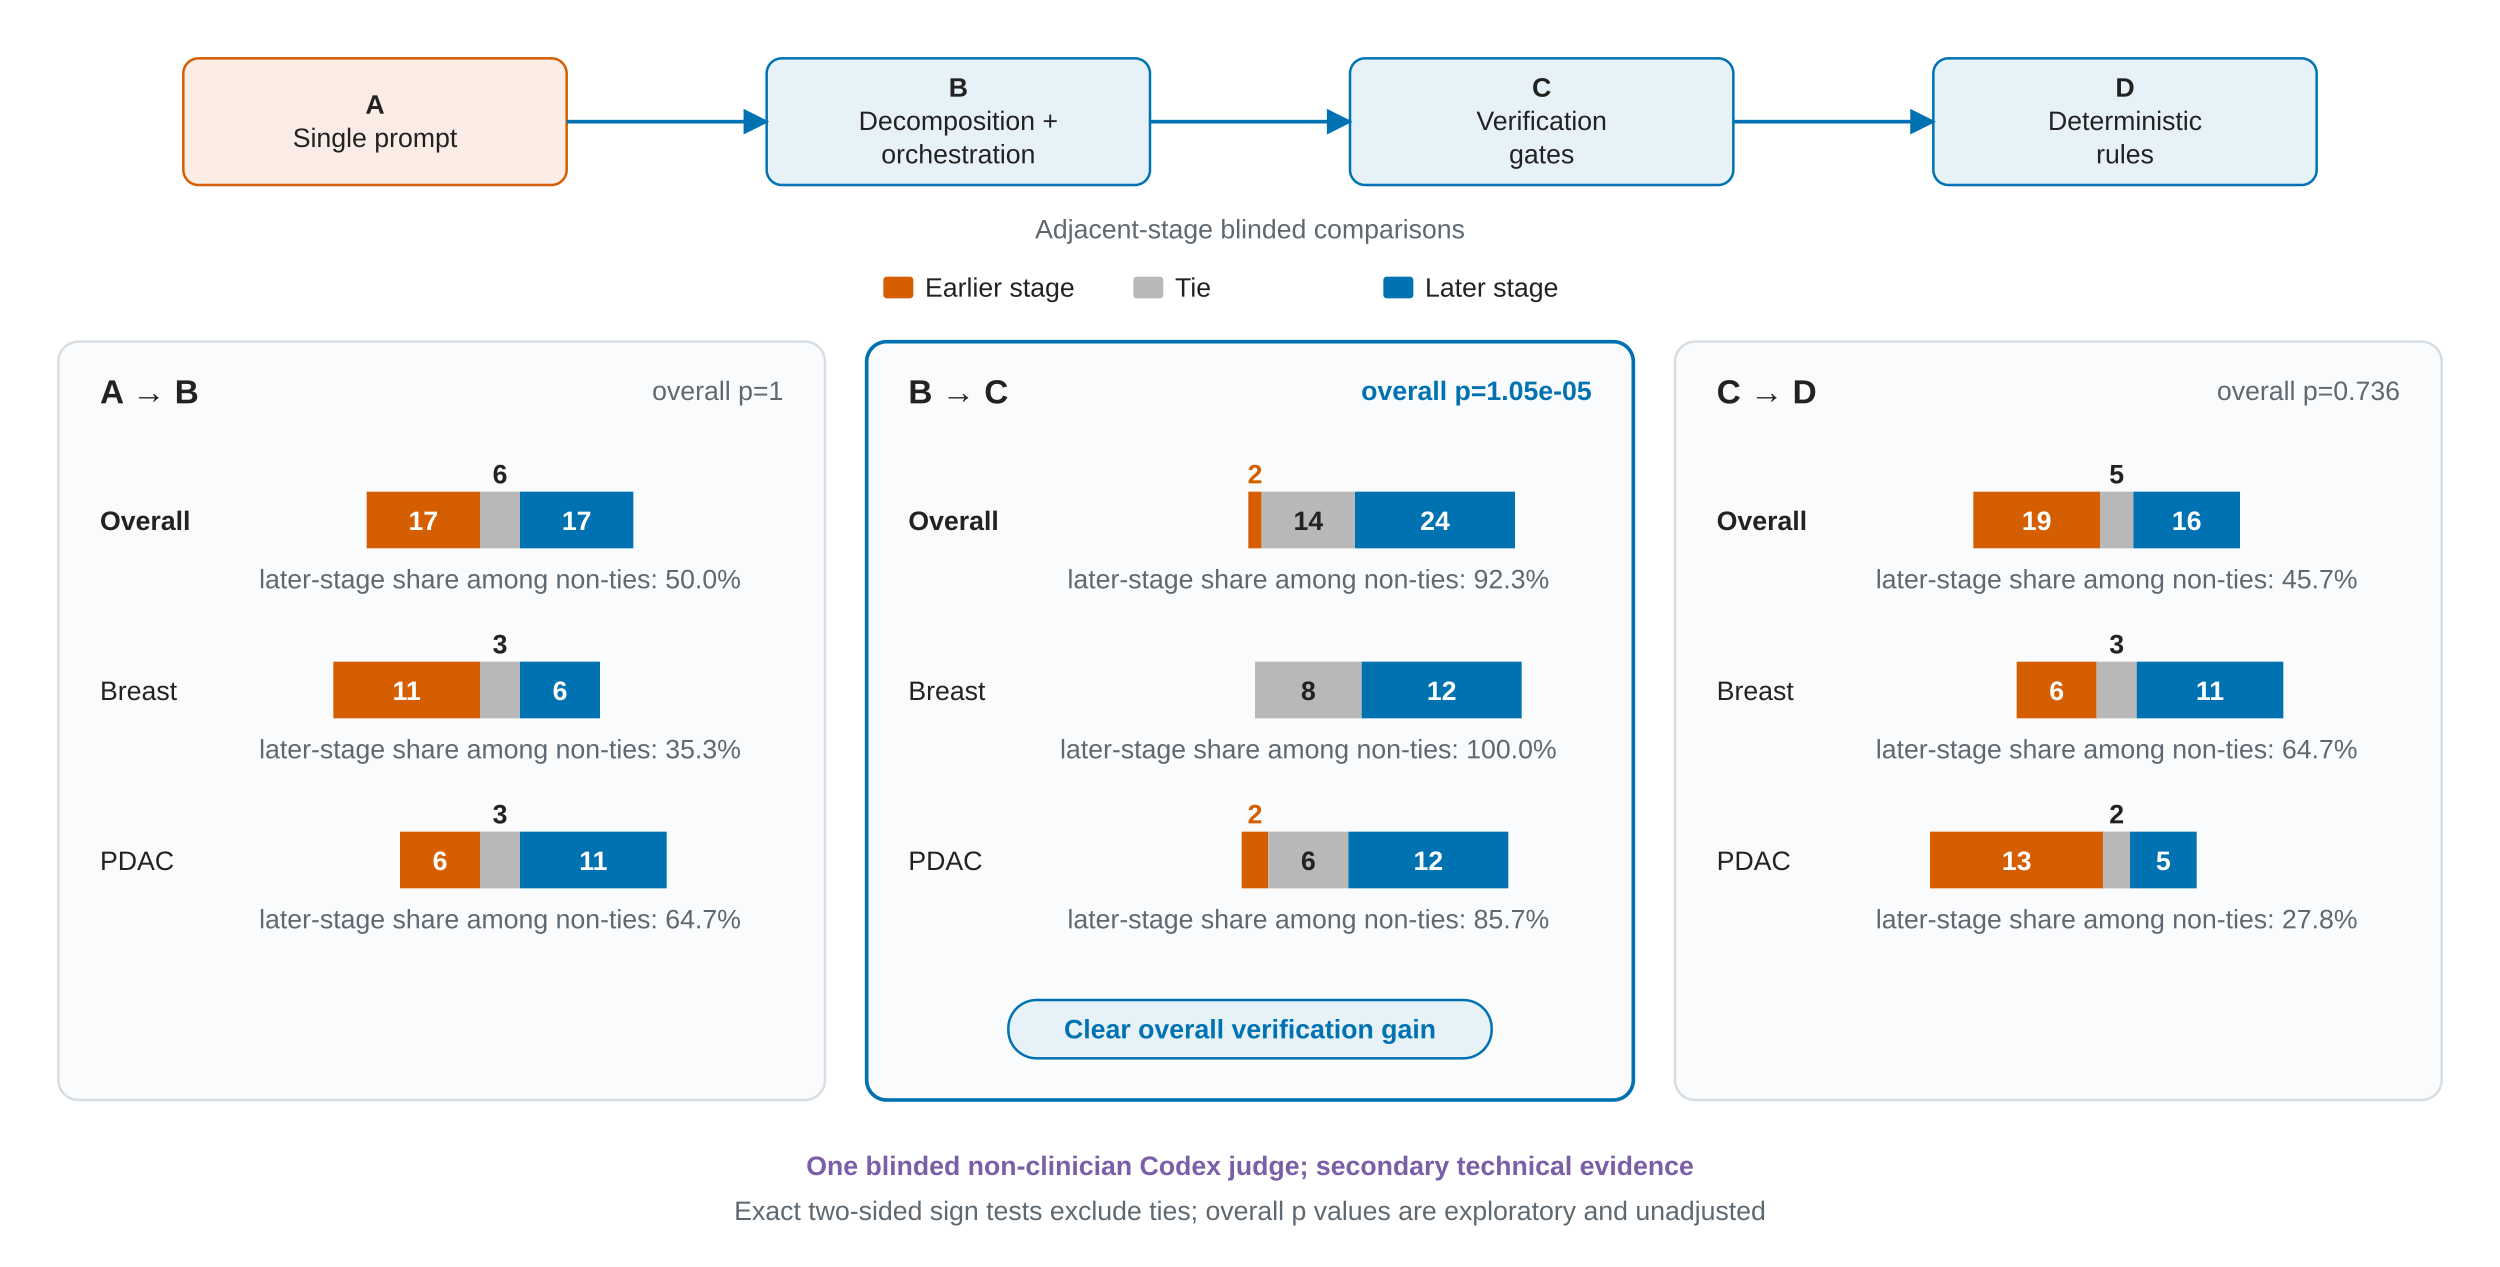
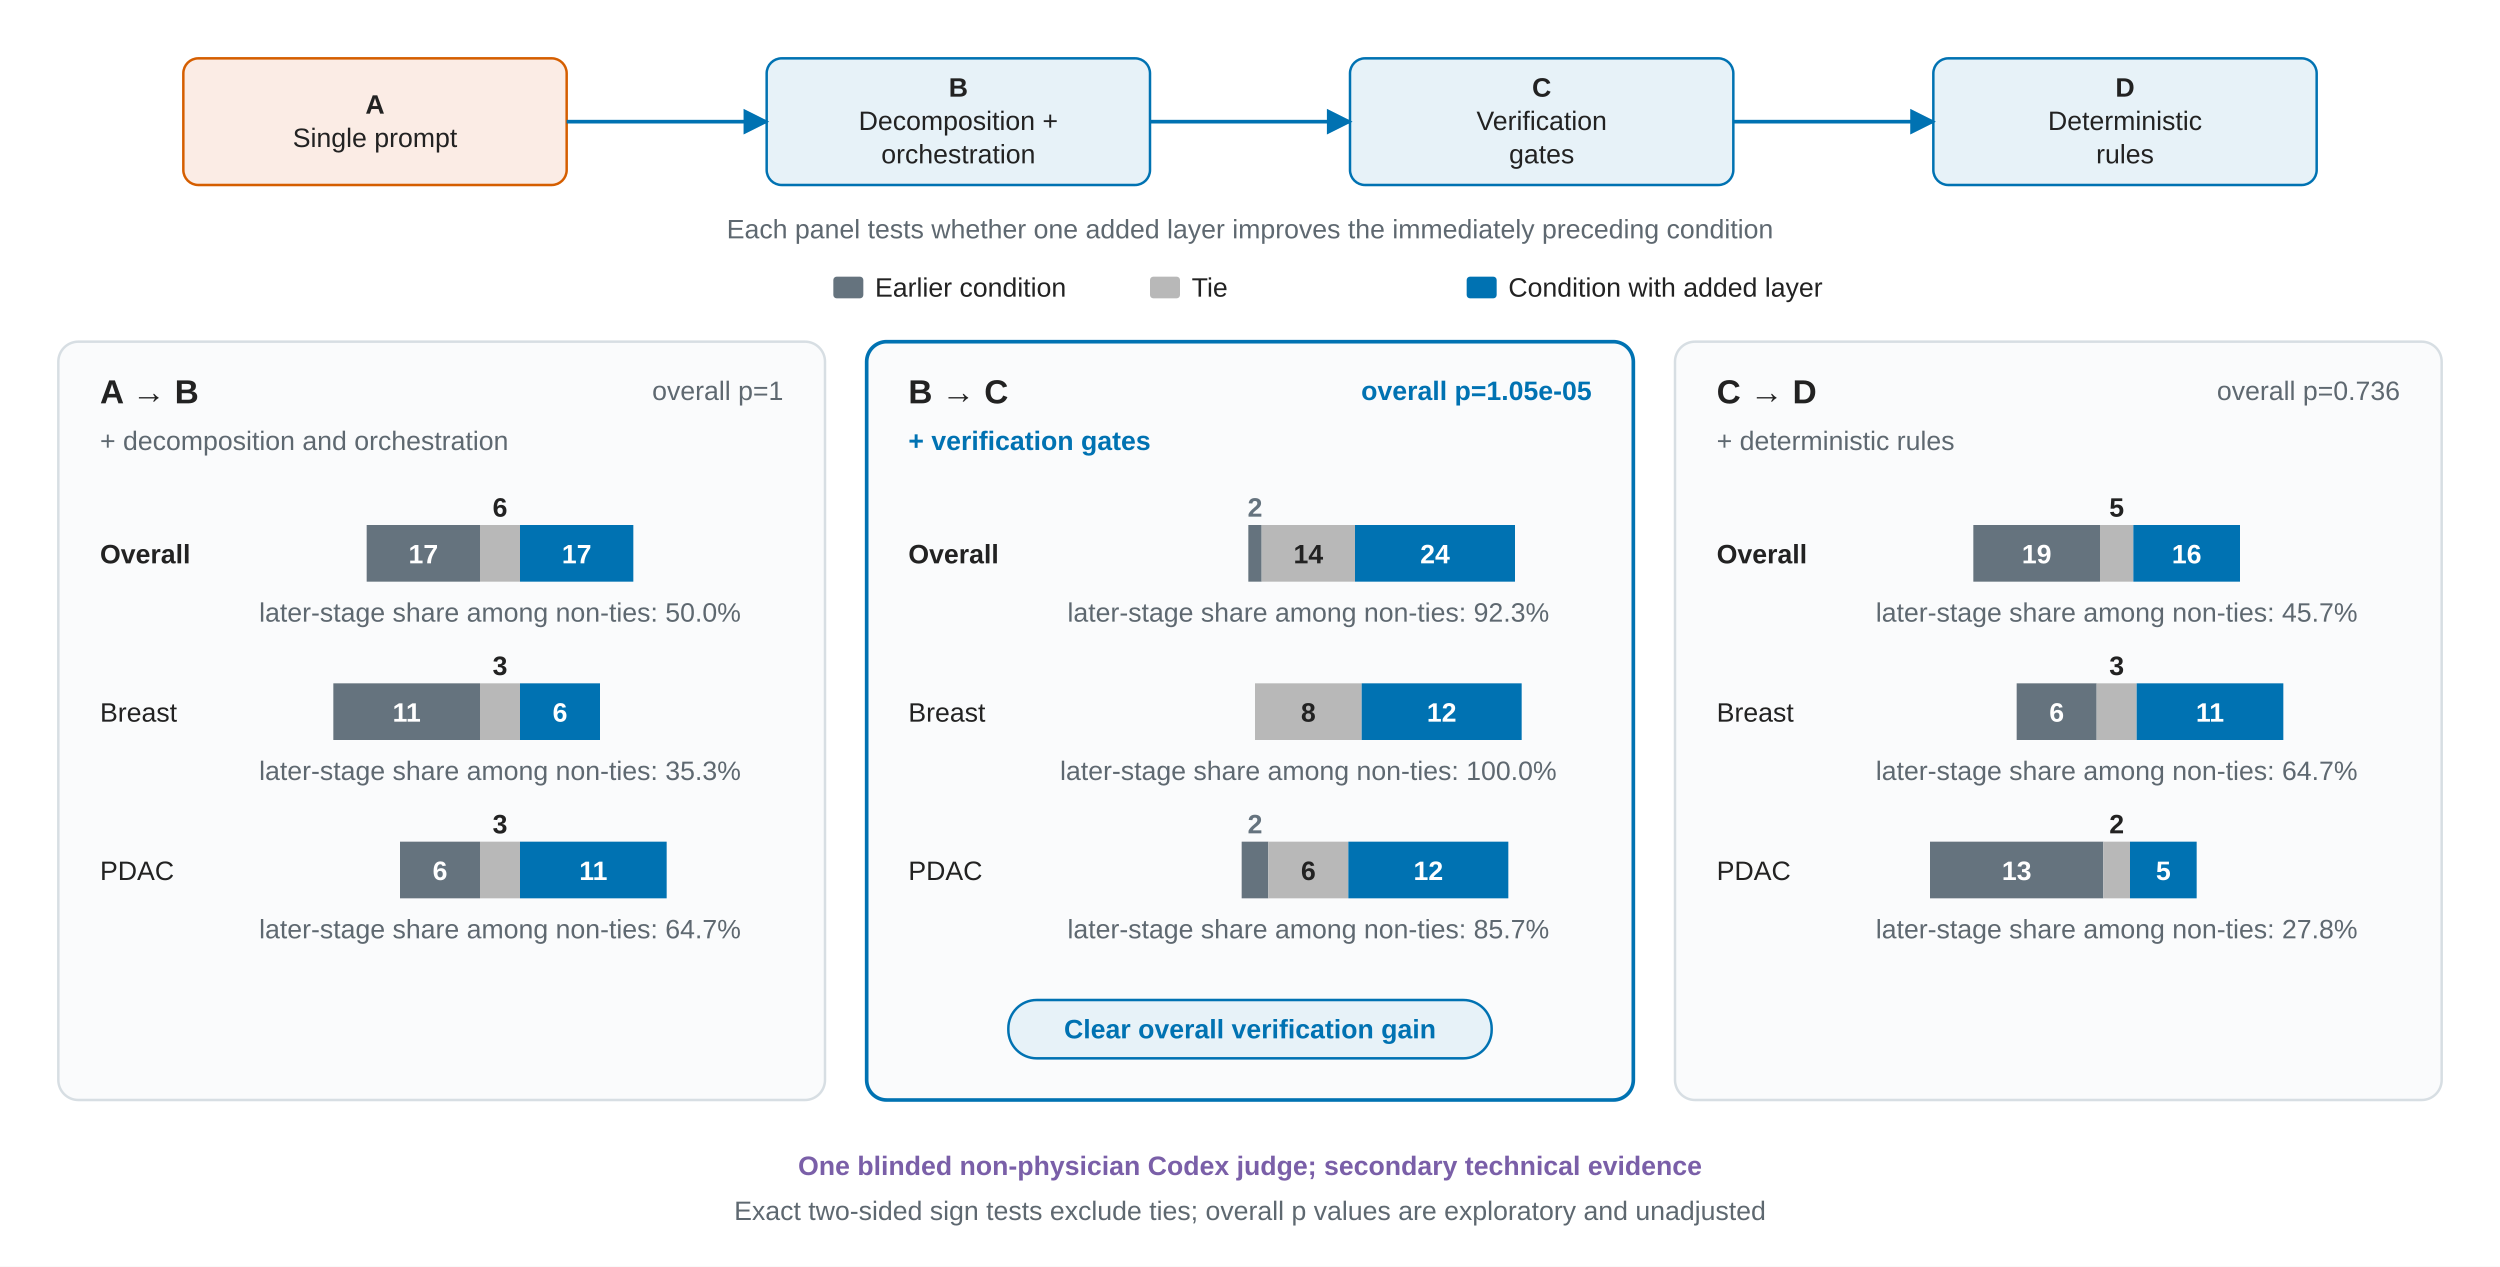
<svg xmlns="http://www.w3.org/2000/svg" width="1500" height="760" viewBox="0 0 1500 760">
-   <rect width="100%" height="100%" fill="white" />
+   <rect x="0" y="0" width="1500" height="760" fill="#FFFFFF" />
  <defs>
    <marker id="arrow" viewBox="0 0 10 10" refX="9" refY="5" markerWidth="7" markerHeight="7" orient="auto-start-reverse">
      <path d="M0 0 L10 5 L0 10 z" fill="#65737E" />
    </marker>
    <marker id="arrow-blue" viewBox="0 0 10 10" refX="9" refY="5" markerWidth="7" markerHeight="7" orient="auto-start-reverse">
      <path d="M0 0 L10 5 L0 10 z" fill="#0072B2" />
    </marker>
    <marker id="arrow-purple" viewBox="0 0 10 10" refX="9" refY="5" markerWidth="7" markerHeight="7" orient="auto-start-reverse">
      <path d="M0 0 L10 5 L0 10 z" fill="#7A5FA8" />
    </marker>
    <marker id="arrow-green" viewBox="0 0 10 10" refX="9" refY="5" markerWidth="7" markerHeight="7" orient="auto-start-reverse">
      <path d="M0 0 L10 5 L0 10 z" fill="#009E73" />
    </marker>
    <marker id="arrow-orange" viewBox="0 0 10 10" refX="9" refY="5" markerWidth="7" markerHeight="7" orient="auto-start-reverse">
      <path d="M0 0 L10 5 L0 10 z" fill="#D55E00" />
    </marker>
  </defs>
  <g font-family="Arial, Helvetica, sans-serif" fill="#222222">
    <rect x="110.0" y="35.0" width="230.0" height="76.0" rx="9" fill="#FBECE5" stroke="#D55E00" stroke-width="1.5" />
    <text x="225.0" y="68.2" text-anchor="middle" font-size="16" font-weight="700" fill="#222222">A</text>
    <text x="225.0" y="88.2" text-anchor="middle" font-size="16" font-weight="400" fill="#222222">Single prompt</text>
    <rect x="460.0" y="35.0" width="230.0" height="76.0" rx="9" fill="#E7F2F8" stroke="#0072B2" stroke-width="1.5" />
    <text x="575.0" y="58.0" text-anchor="middle" font-size="16" font-weight="700" fill="#222222">B</text>
    <text x="575.0" y="78.0" text-anchor="middle" font-size="16" font-weight="400" fill="#222222">Decomposition +</text>
    <text x="575.0" y="98.0" text-anchor="middle" font-size="16" font-weight="400" fill="#222222">orchestration</text>
    <line x1="340.0" y1="73.0" x2="460.0" y2="73.0" stroke="#0072B2" stroke-width="2.2" marker-end="url(#arrow-blue)" />
    <rect x="810.0" y="35.0" width="230.0" height="76.0" rx="9" fill="#E7F2F8" stroke="#0072B2" stroke-width="1.5" />
    <text x="925.0" y="58.0" text-anchor="middle" font-size="16" font-weight="700" fill="#222222">C</text>
    <text x="925.0" y="78.0" text-anchor="middle" font-size="16" font-weight="400" fill="#222222">Verification</text>
    <text x="925.0" y="98.0" text-anchor="middle" font-size="16" font-weight="400" fill="#222222">gates</text>
    <line x1="690.0" y1="73.0" x2="810.0" y2="73.0" stroke="#0072B2" stroke-width="2.2" marker-end="url(#arrow-blue)" />
    <rect x="1160.0" y="35.0" width="230.0" height="76.0" rx="9" fill="#E7F2F8" stroke="#0072B2" stroke-width="1.5" />
    <text x="1275.0" y="58.0" text-anchor="middle" font-size="16" font-weight="700" fill="#222222">D</text>
    <text x="1275.0" y="78.0" text-anchor="middle" font-size="16" font-weight="400" fill="#222222">Deterministic</text>
    <text x="1275.0" y="98.0" text-anchor="middle" font-size="16" font-weight="400" fill="#222222">rules</text>
    <line x1="1040.0" y1="73.0" x2="1160.0" y2="73.0" stroke="#0072B2" stroke-width="2.2" marker-end="url(#arrow-blue)" />
-     <text x="750.0" y="143.0" text-anchor="middle" font-size="16" font-weight="400" fill="#5E6870">Adjacent-stage blinded comparisons</text>
-     <rect x="530.0" y="166.0" width="18" height="13" rx="2" fill="#D55E00" />
-     <text x="555.0" y="178.0" text-anchor="start" font-size="16" font-weight="400" fill="#222222">Earlier stage</text>
-     <rect x="680.0" y="166.0" width="18" height="13" rx="2" fill="#B8B8B8" />
-     <text x="705.0" y="178.0" text-anchor="start" font-size="16" font-weight="400" fill="#222222">Tie</text>
-     <rect x="830.0" y="166.0" width="18" height="13" rx="2" fill="#0072B2" />
-     <text x="855.0" y="178.0" text-anchor="start" font-size="16" font-weight="400" fill="#222222">Later stage</text>
+     <text x="750.0" y="143.0" text-anchor="middle" font-size="16" font-weight="400" fill="#5E6870">Each panel tests whether one added layer improves the immediately preceding condition</text>
+     <rect x="500.0" y="166.0" width="18" height="13" rx="2" fill="#65737E" />
+     <text x="525.0" y="178.0" text-anchor="start" font-size="16" font-weight="400" fill="#222222">Earlier condition</text>
+     <rect x="690.0" y="166.0" width="18" height="13" rx="2" fill="#B8B8B8" />
+     <text x="715.0" y="178.0" text-anchor="start" font-size="16" font-weight="400" fill="#222222">Tie</text>
+     <rect x="880.0" y="166.0" width="18" height="13" rx="2" fill="#0072B2" />
+     <text x="905.0" y="178.0" text-anchor="start" font-size="16" font-weight="400" fill="#222222">Condition with added layer</text>
    <rect x="35.0" y="205.0" width="460.0" height="455.0" rx="12" fill="#FAFBFC" stroke="#D7DEE3" stroke-width="1.5" />
    <text x="60.0" y="242.0" text-anchor="start" font-size="20" font-weight="700" fill="#222222">A → B</text>
+     <text x="60.0" y="270.0" text-anchor="start" font-size="16" font-weight="400" fill="#5E6870">+ decomposition and orchestration</text>
    <text x="470.0" y="240.0" text-anchor="end" font-size="16" font-weight="400" fill="#5E6870">overall p=1</text>
-     <text x="60.0" y="318.0" text-anchor="start" font-size="16" font-weight="700" fill="#222222">Overall</text>
-     <rect x="220.0" y="295" width="68.0" height="34" fill="#D55E00" />
-     <rect x="288.0" y="295" width="24.0" height="34" fill="#B8B8B8" />
-     <rect x="312.0" y="295" width="68.0" height="34" fill="#0072B2" />
-     <text x="254.0" y="318.0" text-anchor="middle" font-size="16" font-weight="700" fill="white">17</text>
-     <text x="300.0" y="290.0" text-anchor="middle" font-size="16" font-weight="700" fill="#222222">6</text>
-     <text x="346.0" y="318.0" text-anchor="middle" font-size="16" font-weight="700" fill="white">17</text>
-     <text x="300.0" y="353.0" text-anchor="middle" font-size="16" font-weight="400" fill="#5E6870">later-stage share among non-ties: 50.0%</text>
-     <text x="60.0" y="420.0" text-anchor="start" font-size="16" font-weight="400" fill="#222222">Breast</text>
-     <rect x="200.0" y="397" width="88.0" height="34" fill="#D55E00" />
-     <rect x="288.0" y="397" width="24.0" height="34" fill="#B8B8B8" />
-     <rect x="312.0" y="397" width="48.0" height="34" fill="#0072B2" />
-     <text x="244.0" y="420.0" text-anchor="middle" font-size="16" font-weight="700" fill="white">11</text>
-     <text x="300.0" y="392.0" text-anchor="middle" font-size="16" font-weight="700" fill="#222222">3</text>
-     <text x="336.0" y="420.0" text-anchor="middle" font-size="16" font-weight="700" fill="white">6</text>
-     <text x="300.0" y="455.0" text-anchor="middle" font-size="16" font-weight="400" fill="#5E6870">later-stage share among non-ties: 35.3%</text>
-     <text x="60.0" y="522.0" text-anchor="start" font-size="16" font-weight="400" fill="#222222">PDAC</text>
-     <rect x="240.0" y="499" width="48.0" height="34" fill="#D55E00" />
-     <rect x="288.0" y="499" width="24.0" height="34" fill="#B8B8B8" />
-     <rect x="312.0" y="499" width="88.0" height="34" fill="#0072B2" />
-     <text x="264.0" y="522.0" text-anchor="middle" font-size="16" font-weight="700" fill="white">6</text>
-     <text x="300.0" y="494.0" text-anchor="middle" font-size="16" font-weight="700" fill="#222222">3</text>
-     <text x="356.0" y="522.0" text-anchor="middle" font-size="16" font-weight="700" fill="white">11</text>
-     <text x="300.0" y="557.0" text-anchor="middle" font-size="16" font-weight="400" fill="#5E6870">later-stage share among non-ties: 64.7%</text>
+     <text x="60.0" y="338.0" text-anchor="start" font-size="16" font-weight="700" fill="#222222">Overall</text>
+     <rect x="220.0" y="315" width="68.0" height="34" fill="#65737E" />
+     <rect x="288.0" y="315" width="24.0" height="34" fill="#B8B8B8" />
+     <rect x="312.0" y="315" width="68.0" height="34" fill="#0072B2" />
+     <text x="254.0" y="338.0" text-anchor="middle" font-size="16" font-weight="700" fill="white">17</text>
+     <text x="300.0" y="310.0" text-anchor="middle" font-size="16" font-weight="700" fill="#222222">6</text>
+     <text x="346.0" y="338.0" text-anchor="middle" font-size="16" font-weight="700" fill="white">17</text>
+     <text x="300.0" y="373.0" text-anchor="middle" font-size="16" font-weight="400" fill="#5E6870">later-stage share among non-ties: 50.0%</text>
+     <text x="60.0" y="433.0" text-anchor="start" font-size="16" font-weight="400" fill="#222222">Breast</text>
+     <rect x="200.0" y="410" width="88.0" height="34" fill="#65737E" />
+     <rect x="288.0" y="410" width="24.0" height="34" fill="#B8B8B8" />
+     <rect x="312.0" y="410" width="48.0" height="34" fill="#0072B2" />
+     <text x="244.0" y="433.0" text-anchor="middle" font-size="16" font-weight="700" fill="white">11</text>
+     <text x="300.0" y="405.0" text-anchor="middle" font-size="16" font-weight="700" fill="#222222">3</text>
+     <text x="336.0" y="433.0" text-anchor="middle" font-size="16" font-weight="700" fill="white">6</text>
+     <text x="300.0" y="468.0" text-anchor="middle" font-size="16" font-weight="400" fill="#5E6870">later-stage share among non-ties: 35.3%</text>
+     <text x="60.0" y="528.0" text-anchor="start" font-size="16" font-weight="400" fill="#222222">PDAC</text>
+     <rect x="240.0" y="505" width="48.0" height="34" fill="#65737E" />
+     <rect x="288.0" y="505" width="24.0" height="34" fill="#B8B8B8" />
+     <rect x="312.0" y="505" width="88.0" height="34" fill="#0072B2" />
+     <text x="264.0" y="528.0" text-anchor="middle" font-size="16" font-weight="700" fill="white">6</text>
+     <text x="300.0" y="500.0" text-anchor="middle" font-size="16" font-weight="700" fill="#222222">3</text>
+     <text x="356.0" y="528.0" text-anchor="middle" font-size="16" font-weight="700" fill="white">11</text>
+     <text x="300.0" y="563.0" text-anchor="middle" font-size="16" font-weight="400" fill="#5E6870">later-stage share among non-ties: 64.7%</text>
    <rect x="520.0" y="205.0" width="460.0" height="455.0" rx="12" fill="#FAFBFC" stroke="#0072B2" stroke-width="2.2" />
    <text x="545.0" y="242.0" text-anchor="start" font-size="20" font-weight="700" fill="#222222">B → C</text>
+     <text x="545.0" y="270.0" text-anchor="start" font-size="16" font-weight="700" fill="#0072B2">+ verification gates</text>
    <text x="955.0" y="240.0" text-anchor="end" font-size="16" font-weight="700" fill="#0072B2">overall p=1.05e-05</text>
-     <text x="545.0" y="318.0" text-anchor="start" font-size="16" font-weight="700" fill="#222222">Overall</text>
-     <rect x="749.0" y="295" width="8.0" height="34" fill="#D55E00" />
-     <rect x="757.0" y="295" width="56.0" height="34" fill="#B8B8B8" />
-     <rect x="813.0" y="295" width="96.0" height="34" fill="#0072B2" />
-     <text x="753.0" y="290.0" text-anchor="middle" font-size="16" font-weight="700" fill="#D55E00">2</text>
-     <text x="785.0" y="318.0" text-anchor="middle" font-size="16" font-weight="700" fill="#222222">14</text>
-     <text x="861.0" y="318.0" text-anchor="middle" font-size="16" font-weight="700" fill="white">24</text>
-     <text x="785.0" y="353.0" text-anchor="middle" font-size="16" font-weight="400" fill="#5E6870">later-stage share among non-ties: 92.3%</text>
-     <text x="545.0" y="420.0" text-anchor="start" font-size="16" font-weight="400" fill="#222222">Breast</text>
-     <rect x="753.0" y="397" width="0.0" height="34" fill="#D55E00" />
-     <rect x="753.0" y="397" width="64.0" height="34" fill="#B8B8B8" />
-     <rect x="817.0" y="397" width="96.0" height="34" fill="#0072B2" />
-     <text x="785.0" y="420.0" text-anchor="middle" font-size="16" font-weight="700" fill="#222222">8</text>
-     <text x="865.0" y="420.0" text-anchor="middle" font-size="16" font-weight="700" fill="white">12</text>
-     <text x="785.0" y="455.0" text-anchor="middle" font-size="16" font-weight="400" fill="#5E6870">later-stage share among non-ties: 100.0%</text>
-     <text x="545.0" y="522.0" text-anchor="start" font-size="16" font-weight="400" fill="#222222">PDAC</text>
-     <rect x="745.0" y="499" width="16.0" height="34" fill="#D55E00" />
-     <rect x="761.0" y="499" width="48.0" height="34" fill="#B8B8B8" />
-     <rect x="809.0" y="499" width="96.0" height="34" fill="#0072B2" />
-     <text x="753.0" y="494.0" text-anchor="middle" font-size="16" font-weight="700" fill="#D55E00">2</text>
-     <text x="785.0" y="522.0" text-anchor="middle" font-size="16" font-weight="700" fill="#222222">6</text>
-     <text x="857.0" y="522.0" text-anchor="middle" font-size="16" font-weight="700" fill="white">12</text>
-     <text x="785.0" y="557.0" text-anchor="middle" font-size="16" font-weight="400" fill="#5E6870">later-stage share among non-ties: 85.7%</text>
+     <text x="545.0" y="338.0" text-anchor="start" font-size="16" font-weight="700" fill="#222222">Overall</text>
+     <rect x="749.0" y="315" width="8.0" height="34" fill="#65737E" />
+     <rect x="757.0" y="315" width="56.0" height="34" fill="#B8B8B8" />
+     <rect x="813.0" y="315" width="96.0" height="34" fill="#0072B2" />
+     <text x="753.0" y="310.0" text-anchor="middle" font-size="16" font-weight="700" fill="#65737E">2</text>
+     <text x="785.0" y="338.0" text-anchor="middle" font-size="16" font-weight="700" fill="#222222">14</text>
+     <text x="861.0" y="338.0" text-anchor="middle" font-size="16" font-weight="700" fill="white">24</text>
+     <text x="785.0" y="373.0" text-anchor="middle" font-size="16" font-weight="400" fill="#5E6870">later-stage share among non-ties: 92.3%</text>
+     <text x="545.0" y="433.0" text-anchor="start" font-size="16" font-weight="400" fill="#222222">Breast</text>
+     <rect x="753.0" y="410" width="0.0" height="34" fill="#65737E" />
+     <rect x="753.0" y="410" width="64.0" height="34" fill="#B8B8B8" />
+     <rect x="817.0" y="410" width="96.0" height="34" fill="#0072B2" />
+     <text x="785.0" y="433.0" text-anchor="middle" font-size="16" font-weight="700" fill="#222222">8</text>
+     <text x="865.0" y="433.0" text-anchor="middle" font-size="16" font-weight="700" fill="white">12</text>
+     <text x="785.0" y="468.0" text-anchor="middle" font-size="16" font-weight="400" fill="#5E6870">later-stage share among non-ties: 100.0%</text>
+     <text x="545.0" y="528.0" text-anchor="start" font-size="16" font-weight="400" fill="#222222">PDAC</text>
+     <rect x="745.0" y="505" width="16.0" height="34" fill="#65737E" />
+     <rect x="761.0" y="505" width="48.0" height="34" fill="#B8B8B8" />
+     <rect x="809.0" y="505" width="96.0" height="34" fill="#0072B2" />
+     <text x="753.0" y="500.0" text-anchor="middle" font-size="16" font-weight="700" fill="#65737E">2</text>
+     <text x="785.0" y="528.0" text-anchor="middle" font-size="16" font-weight="700" fill="#222222">6</text>
+     <text x="857.0" y="528.0" text-anchor="middle" font-size="16" font-weight="700" fill="white">12</text>
+     <text x="785.0" y="563.0" text-anchor="middle" font-size="16" font-weight="400" fill="#5E6870">later-stage share among non-ties: 85.7%</text>
    <rect x="605.0" y="600.0" width="290.0" height="35.0" rx="17" fill="#E7F2F8" stroke="#0072B2" stroke-width="1.5" />
    <text x="750.0" y="623.0" text-anchor="middle" font-size="16" font-weight="700" fill="#0072B2">Clear overall verification gain</text>
    <rect x="1005.0" y="205.0" width="460.0" height="455.0" rx="12" fill="#FAFBFC" stroke="#D7DEE3" stroke-width="1.5" />
    <text x="1030.0" y="242.0" text-anchor="start" font-size="20" font-weight="700" fill="#222222">C → D</text>
+     <text x="1030.0" y="270.0" text-anchor="start" font-size="16" font-weight="400" fill="#5E6870">+ deterministic rules</text>
    <text x="1440.0" y="240.0" text-anchor="end" font-size="16" font-weight="400" fill="#5E6870">overall p=0.736</text>
-     <text x="1030.0" y="318.0" text-anchor="start" font-size="16" font-weight="700" fill="#222222">Overall</text>
-     <rect x="1184.0" y="295" width="76.0" height="34" fill="#D55E00" />
-     <rect x="1260.0" y="295" width="20.0" height="34" fill="#B8B8B8" />
-     <rect x="1280.0" y="295" width="64.0" height="34" fill="#0072B2" />
-     <text x="1222.0" y="318.0" text-anchor="middle" font-size="16" font-weight="700" fill="white">19</text>
-     <text x="1270.0" y="290.0" text-anchor="middle" font-size="16" font-weight="700" fill="#222222">5</text>
-     <text x="1312.0" y="318.0" text-anchor="middle" font-size="16" font-weight="700" fill="white">16</text>
-     <text x="1270.0" y="353.0" text-anchor="middle" font-size="16" font-weight="400" fill="#5E6870">later-stage share among non-ties: 45.7%</text>
-     <text x="1030.0" y="420.0" text-anchor="start" font-size="16" font-weight="400" fill="#222222">Breast</text>
-     <rect x="1210.0" y="397" width="48.0" height="34" fill="#D55E00" />
-     <rect x="1258.0" y="397" width="24.0" height="34" fill="#B8B8B8" />
-     <rect x="1282.0" y="397" width="88.0" height="34" fill="#0072B2" />
-     <text x="1234.0" y="420.0" text-anchor="middle" font-size="16" font-weight="700" fill="white">6</text>
-     <text x="1270.0" y="392.0" text-anchor="middle" font-size="16" font-weight="700" fill="#222222">3</text>
-     <text x="1326.0" y="420.0" text-anchor="middle" font-size="16" font-weight="700" fill="white">11</text>
-     <text x="1270.0" y="455.0" text-anchor="middle" font-size="16" font-weight="400" fill="#5E6870">later-stage share among non-ties: 64.7%</text>
-     <text x="1030.0" y="522.0" text-anchor="start" font-size="16" font-weight="400" fill="#222222">PDAC</text>
-     <rect x="1158.0" y="499" width="104.0" height="34" fill="#D55E00" />
-     <rect x="1262.0" y="499" width="16.0" height="34" fill="#B8B8B8" />
-     <rect x="1278.0" y="499" width="40.0" height="34" fill="#0072B2" />
-     <text x="1210.0" y="522.0" text-anchor="middle" font-size="16" font-weight="700" fill="white">13</text>
-     <text x="1270.0" y="494.0" text-anchor="middle" font-size="16" font-weight="700" fill="#222222">2</text>
-     <text x="1298.0" y="522.0" text-anchor="middle" font-size="16" font-weight="700" fill="white">5</text>
-     <text x="1270.0" y="557.0" text-anchor="middle" font-size="16" font-weight="400" fill="#5E6870">later-stage share among non-ties: 27.8%</text>
-     <text x="750.0" y="705.0" text-anchor="middle" font-size="16" font-weight="700" fill="#7A5FA8">One blinded non-clinician Codex judge; secondary technical evidence</text>
+     <text x="1030.0" y="338.0" text-anchor="start" font-size="16" font-weight="700" fill="#222222">Overall</text>
+     <rect x="1184.0" y="315" width="76.0" height="34" fill="#65737E" />
+     <rect x="1260.0" y="315" width="20.0" height="34" fill="#B8B8B8" />
+     <rect x="1280.0" y="315" width="64.0" height="34" fill="#0072B2" />
+     <text x="1222.0" y="338.0" text-anchor="middle" font-size="16" font-weight="700" fill="white">19</text>
+     <text x="1270.0" y="310.0" text-anchor="middle" font-size="16" font-weight="700" fill="#222222">5</text>
+     <text x="1312.0" y="338.0" text-anchor="middle" font-size="16" font-weight="700" fill="white">16</text>
+     <text x="1270.0" y="373.0" text-anchor="middle" font-size="16" font-weight="400" fill="#5E6870">later-stage share among non-ties: 45.7%</text>
+     <text x="1030.0" y="433.0" text-anchor="start" font-size="16" font-weight="400" fill="#222222">Breast</text>
+     <rect x="1210.0" y="410" width="48.0" height="34" fill="#65737E" />
+     <rect x="1258.0" y="410" width="24.0" height="34" fill="#B8B8B8" />
+     <rect x="1282.0" y="410" width="88.0" height="34" fill="#0072B2" />
+     <text x="1234.0" y="433.0" text-anchor="middle" font-size="16" font-weight="700" fill="white">6</text>
+     <text x="1270.0" y="405.0" text-anchor="middle" font-size="16" font-weight="700" fill="#222222">3</text>
+     <text x="1326.0" y="433.0" text-anchor="middle" font-size="16" font-weight="700" fill="white">11</text>
+     <text x="1270.0" y="468.0" text-anchor="middle" font-size="16" font-weight="400" fill="#5E6870">later-stage share among non-ties: 64.7%</text>
+     <text x="1030.0" y="528.0" text-anchor="start" font-size="16" font-weight="400" fill="#222222">PDAC</text>
+     <rect x="1158.0" y="505" width="104.0" height="34" fill="#65737E" />
+     <rect x="1262.0" y="505" width="16.0" height="34" fill="#B8B8B8" />
+     <rect x="1278.0" y="505" width="40.0" height="34" fill="#0072B2" />
+     <text x="1210.0" y="528.0" text-anchor="middle" font-size="16" font-weight="700" fill="white">13</text>
+     <text x="1270.0" y="500.0" text-anchor="middle" font-size="16" font-weight="700" fill="#222222">2</text>
+     <text x="1298.0" y="528.0" text-anchor="middle" font-size="16" font-weight="700" fill="white">5</text>
+     <text x="1270.0" y="563.0" text-anchor="middle" font-size="16" font-weight="400" fill="#5E6870">later-stage share among non-ties: 27.8%</text>
+     <text x="750.0" y="705.0" text-anchor="middle" font-size="16" font-weight="700" fill="#7A5FA8">One blinded non-physician Codex judge; secondary technical evidence</text>
    <text x="750.0" y="732.0" text-anchor="middle" font-size="16" font-weight="400" fill="#5E6870">Exact two-sided sign tests exclude ties; overall p values are exploratory and unadjusted</text>
  </g>
</svg>
